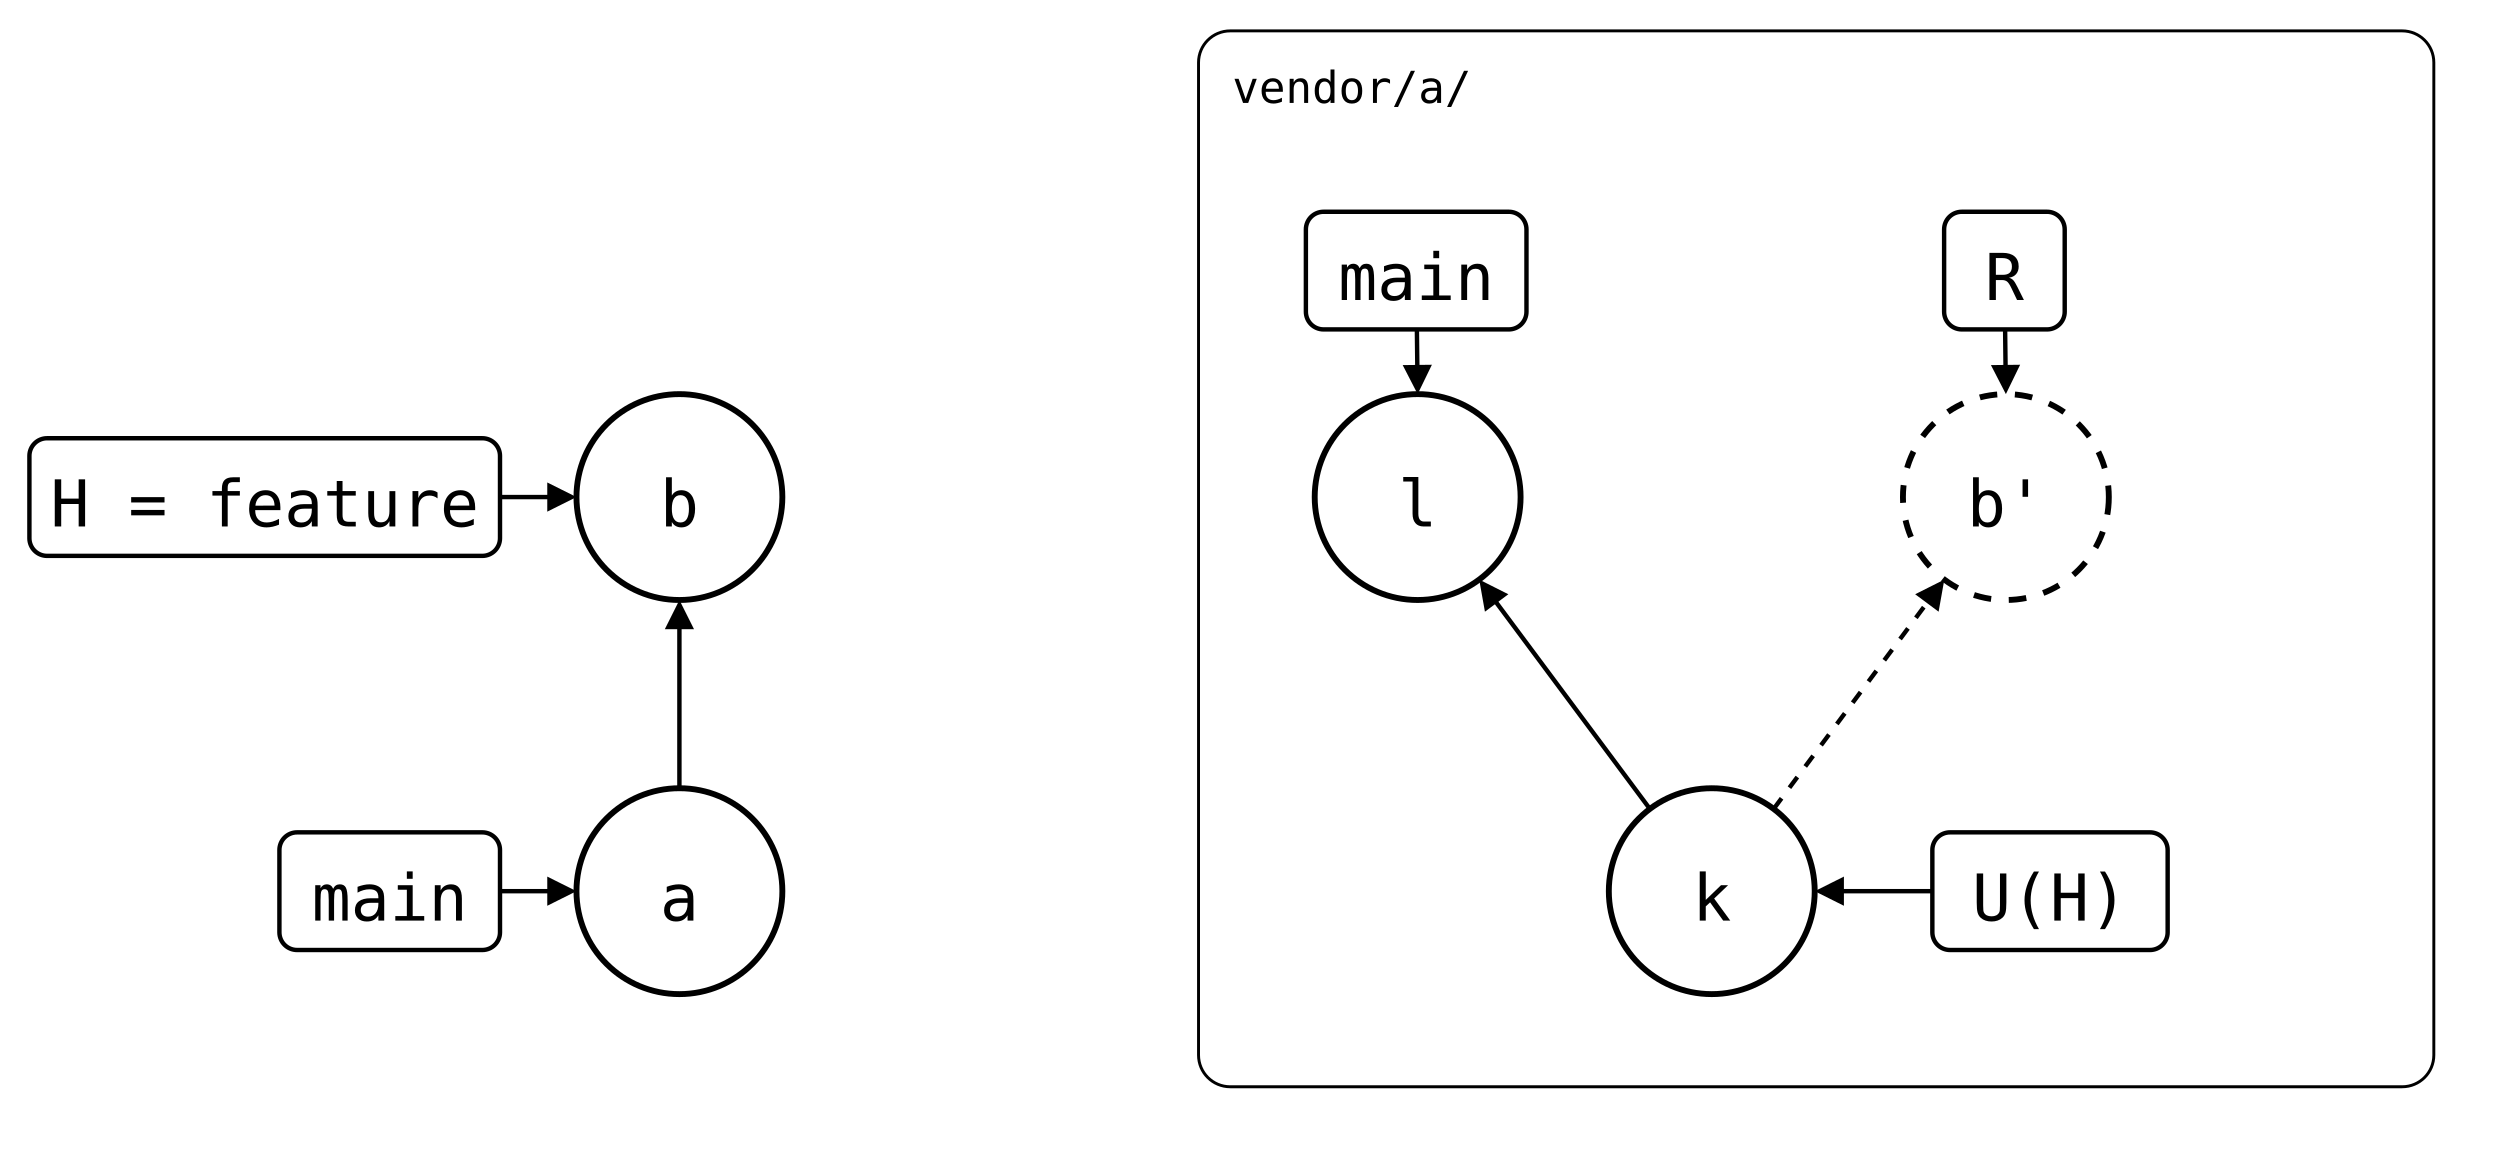
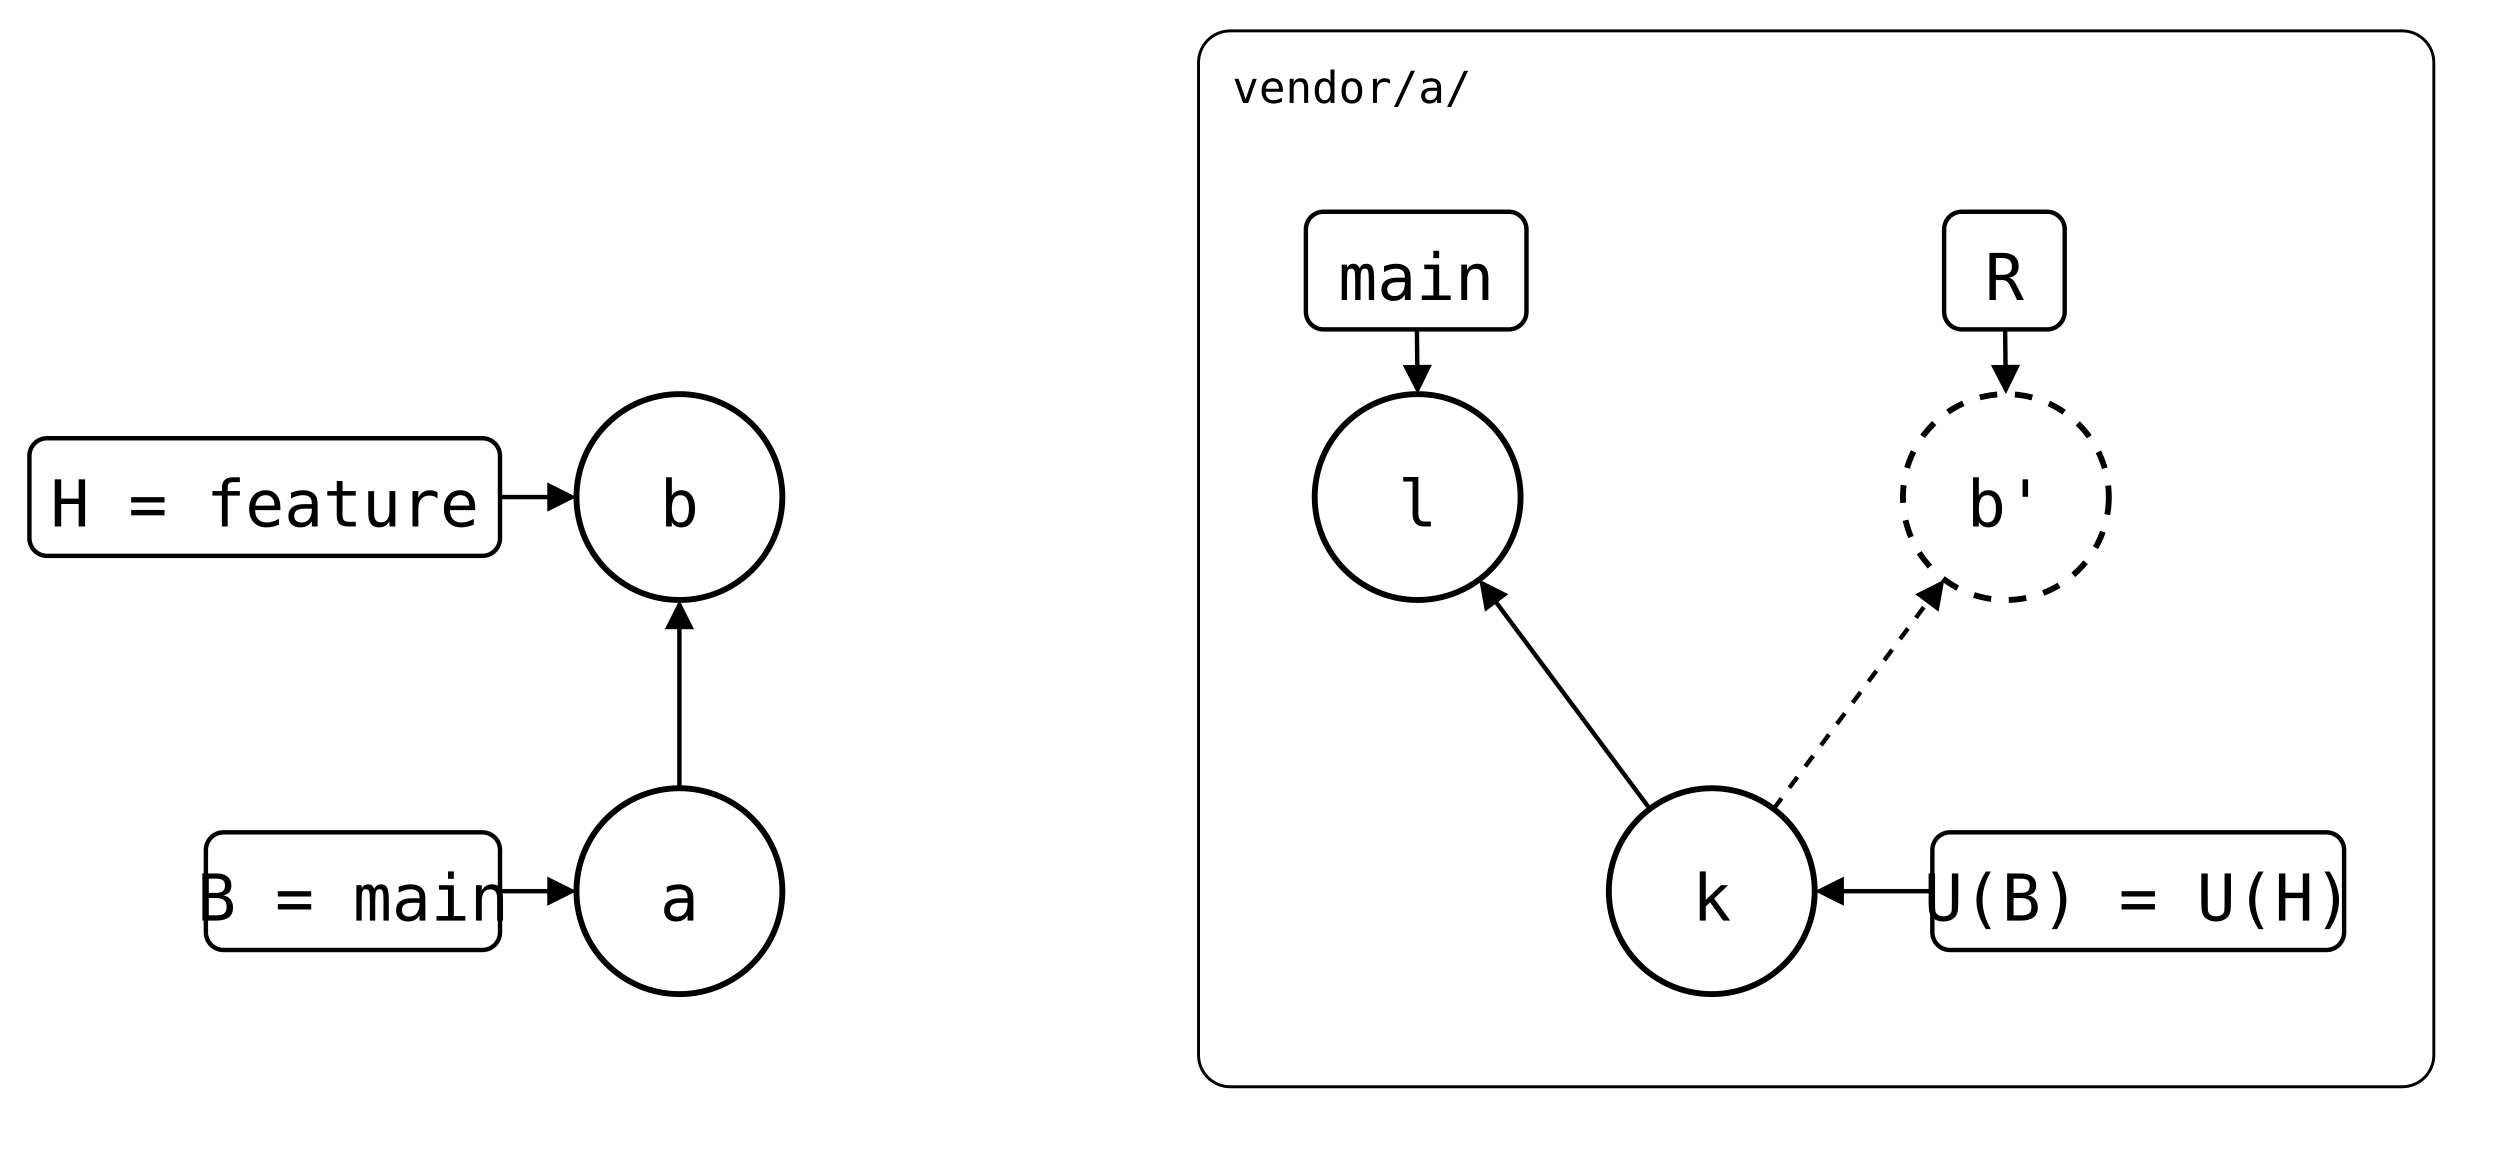
- <svg xmlns="http://www.w3.org/2000/svg" style="background: #ffffff; background-color: light-dark(#ffffff, #121212); color-scheme: light dark;" version="1.1" width="850px" height="391px" viewBox="0 0 850 391" id="ge-svg-o-QFd8Lbpfl3RxGcW0kI" content="&lt;mxfile host=&quot;Electron&quot;&gt;&#10;  &lt;diagram name=&quot;changed-on-feature&quot; id=&quot;changed-on-feature&quot;&gt;&#10;    &lt;mxGraphModel grid=&quot;0&quot; gridSize=&quot;10&quot; guides=&quot;1&quot; tooltips=&quot;1&quot; connect=&quot;1&quot; arrows=&quot;1&quot; fold=&quot;0&quot; page=&quot;0&quot; pageScale=&quot;1&quot; pageWidth=&quot;850&quot; pageHeight=&quot;1100&quot; background=&quot;#ffffff&quot; math=&quot;0&quot; shadow=&quot;0&quot;&gt;&#10;      &lt;root&gt;&#10;        &lt;mxCell id=&quot;0&quot; /&gt;&#10;        &lt;mxCell id=&quot;1&quot; parent=&quot;0&quot; /&gt;&#10;        &lt;mxCell id=&quot;lane&quot; parent=&quot;1&quot; style=&quot;rounded=1;arcSize=3;fillColor=none;strokeWidth=1;fontSize=15;verticalAlign=top;align=left;spacingLeft=10;spacingTop=4;fontFamily=Roboto Mono,monospace;&quot; value=&quot;vendor/a/&quot; vertex=&quot;1&quot;&gt;&#10;          &lt;mxGeometry height=&quot;359&quot; width=&quot;420&quot; x=&quot;440&quot; as=&quot;geometry&quot; /&gt;&#10;        &lt;/mxCell&gt;&#10;        &lt;mxCell id=&quot;a&quot; parent=&quot;1&quot; style=&quot;ellipse;aspect=fixed;strokeWidth=2;fontSize=22;fontFamily=Roboto Mono,monospace;&quot; value=&quot;a&quot; vertex=&quot;1&quot;&gt;&#10;          &lt;mxGeometry height=&quot;70&quot; width=&quot;70&quot; x=&quot;229&quot; y=&quot;258&quot; as=&quot;geometry&quot; /&gt;&#10;        &lt;/mxCell&gt;&#10;        &lt;mxCell id=&quot;k&quot; parent=&quot;1&quot; style=&quot;ellipse;aspect=fixed;strokeWidth=2;fontSize=22;fontFamily=Roboto Mono,monospace;&quot; value=&quot;k&quot; vertex=&quot;1&quot;&gt;&#10;          &lt;mxGeometry height=&quot;70&quot; width=&quot;70&quot; x=&quot;580&quot; y=&quot;258&quot; as=&quot;geometry&quot; /&gt;&#10;        &lt;/mxCell&gt;&#10;        &lt;mxCell id=&quot;l&quot; parent=&quot;1&quot; style=&quot;ellipse;aspect=fixed;strokeWidth=2;fontSize=22;fontFamily=Roboto Mono,monospace;&quot; value=&quot;l&quot; vertex=&quot;1&quot;&gt;&#10;          &lt;mxGeometry height=&quot;70&quot; width=&quot;70&quot; x=&quot;480&quot; y=&quot;124&quot; as=&quot;geometry&quot; /&gt;&#10;        &lt;/mxCell&gt;&#10;        &lt;mxCell id=&quot;ekl&quot; edge=&quot;1&quot; parent=&quot;1&quot; source=&quot;k&quot; style=&quot;endArrow=block;endFill=1;html=1;strokeWidth=1.5;rounded=0;&quot; target=&quot;l&quot;&gt;&#10;          &lt;mxGeometry relative=&quot;1&quot; as=&quot;geometry&quot; /&gt;&#10;        &lt;/mxCell&gt;&#10;        &lt;mxCell id=&quot;boxu&quot; parent=&quot;1&quot; style=&quot;rounded=1;strokeWidth=1.5;fontSize=22;fontFamily=Roboto Mono,monospace;&quot; value=&quot;U(H)&quot; vertex=&quot;1&quot;&gt;&#10;          &lt;mxGeometry height=&quot;40&quot; width=&quot;80&quot; x=&quot;690&quot; y=&quot;273&quot; as=&quot;geometry&quot; /&gt;&#10;        &lt;/mxCell&gt;&#10;        &lt;mxCell id=&quot;eu&quot; edge=&quot;1&quot; parent=&quot;1&quot; source=&quot;boxu&quot; style=&quot;endArrow=block;endFill=1;html=1;strokeWidth=1.5;rounded=0;&quot; target=&quot;k&quot;&gt;&#10;          &lt;mxGeometry relative=&quot;1&quot; as=&quot;geometry&quot; /&gt;&#10;        &lt;/mxCell&gt;&#10;        &lt;mxCell id=&quot;boxl&quot; parent=&quot;1&quot; style=&quot;rounded=1;strokeWidth=1.5;fontSize=22;fontFamily=Roboto Mono,monospace;&quot; value=&quot;main&quot; vertex=&quot;1&quot;&gt;&#10;          &lt;mxGeometry height=&quot;40&quot; width=&quot;75&quot; x=&quot;477&quot; y=&quot;62&quot; as=&quot;geometry&quot; /&gt;&#10;        &lt;/mxCell&gt;&#10;        &lt;mxCell id=&quot;el&quot; edge=&quot;1&quot; parent=&quot;1&quot; source=&quot;boxl&quot; style=&quot;endArrow=block;endFill=1;html=1;strokeWidth=1.5;rounded=0;&quot; target=&quot;l&quot;&gt;&#10;          &lt;mxGeometry relative=&quot;1&quot; as=&quot;geometry&quot; /&gt;&#10;        &lt;/mxCell&gt;&#10;        &lt;mxCell id=&quot;b&quot; parent=&quot;1&quot; style=&quot;ellipse;aspect=fixed;strokeWidth=2;fontSize=22;fontFamily=Roboto Mono,monospace;&quot; value=&quot;b&quot; vertex=&quot;1&quot;&gt;&#10;          &lt;mxGeometry height=&quot;70&quot; width=&quot;70&quot; x=&quot;229&quot; y=&quot;124&quot; as=&quot;geometry&quot; /&gt;&#10;        &lt;/mxCell&gt;&#10;        &lt;mxCell id=&quot;eab&quot; edge=&quot;1&quot; parent=&quot;1&quot; source=&quot;a&quot; style=&quot;endArrow=block;endFill=1;html=1;strokeWidth=1.5;rounded=0;&quot; target=&quot;b&quot;&gt;&#10;          &lt;mxGeometry relative=&quot;1&quot; as=&quot;geometry&quot; /&gt;&#10;        &lt;/mxCell&gt;&#10;        &lt;mxCell id=&quot;boxf&quot; parent=&quot;1&quot; style=&quot;rounded=1;strokeWidth=1.5;fontSize=22;fontFamily=Roboto Mono,monospace;&quot; value=&quot;H = feature&quot; vertex=&quot;1&quot;&gt;&#10;          &lt;mxGeometry height=&quot;40&quot; width=&quot;160&quot; x=&quot;43&quot; y=&quot;139&quot; as=&quot;geometry&quot; /&gt;&#10;        &lt;/mxCell&gt;&#10;        &lt;mxCell id=&quot;ef&quot; edge=&quot;1&quot; parent=&quot;1&quot; source=&quot;boxf&quot; style=&quot;endArrow=block;endFill=1;html=1;strokeWidth=1.5;rounded=0;&quot; target=&quot;b&quot;&gt;&#10;          &lt;mxGeometry relative=&quot;1&quot; as=&quot;geometry&quot; /&gt;&#10;        &lt;/mxCell&gt;&#10;        &lt;mxCell id=&quot;boxm&quot; parent=&quot;1&quot; style=&quot;rounded=1;strokeWidth=1.5;fontSize=22;fontFamily=Roboto Mono,monospace;&quot; value=&quot;main&quot; vertex=&quot;1&quot;&gt;&#10;          &lt;mxGeometry height=&quot;40&quot; width=&quot;75&quot; x=&quot;128&quot; y=&quot;273&quot; as=&quot;geometry&quot; /&gt;&#10;        &lt;/mxCell&gt;&#10;        &lt;mxCell id=&quot;em&quot; edge=&quot;1&quot; parent=&quot;1&quot; source=&quot;boxm&quot; style=&quot;endArrow=block;endFill=1;html=1;strokeWidth=1.5;rounded=0;&quot; target=&quot;a&quot;&gt;&#10;          &lt;mxGeometry relative=&quot;1&quot; as=&quot;geometry&quot; /&gt;&#10;        &lt;/mxCell&gt;&#10;        &lt;mxCell id=&quot;b_&quot; parent=&quot;1&quot; style=&quot;ellipse;aspect=fixed;strokeWidth=2;fontSize=22;fontFamily=Roboto Mono,monospace;dashed=1;&quot; value=&quot;b&amp;#39;&quot; vertex=&quot;1&quot;&gt;&#10;          &lt;mxGeometry height=&quot;70&quot; width=&quot;70&quot; x=&quot;680&quot; y=&quot;124&quot; as=&quot;geometry&quot; /&gt;&#10;        &lt;/mxCell&gt;&#10;        &lt;mxCell id=&quot;ekb&quot; edge=&quot;1&quot; parent=&quot;1&quot; source=&quot;k&quot; style=&quot;endArrow=block;endFill=1;html=1;strokeWidth=1.5;rounded=0;dashed=1;&quot; target=&quot;b_&quot;&gt;&#10;          &lt;mxGeometry relative=&quot;1&quot; as=&quot;geometry&quot; /&gt;&#10;        &lt;/mxCell&gt;&#10;        &lt;mxCell id=&quot;boxr&quot; parent=&quot;1&quot; style=&quot;rounded=1;strokeWidth=1.5;fontSize=22;fontFamily=Roboto Mono,monospace;&quot; value=&quot;R&quot; vertex=&quot;1&quot;&gt;&#10;          &lt;mxGeometry height=&quot;40&quot; width=&quot;41&quot; x=&quot;694&quot; y=&quot;62&quot; as=&quot;geometry&quot; /&gt;&#10;        &lt;/mxCell&gt;&#10;        &lt;mxCell id=&quot;er&quot; edge=&quot;1&quot; parent=&quot;1&quot; source=&quot;boxr&quot; style=&quot;endArrow=block;endFill=1;html=1;strokeWidth=1.5;rounded=0;&quot; target=&quot;b_&quot;&gt;&#10;          &lt;mxGeometry relative=&quot;1&quot; as=&quot;geometry&quot; /&gt;&#10;        &lt;/mxCell&gt;&#10;      &lt;/root&gt;&#10;    &lt;/mxGraphModel&gt;&#10;  &lt;/diagram&gt;&#10;&lt;/mxfile&gt;&#10;">
-   <style type="text/css">@supports (color: light-dark(#000, #fff)) { #ge-svg-o-QFd8Lbpfl3RxGcW0kI { --ge-adaptive-bg: light-dark(#ffffff, var(--ge-dark-color, #121212)); } }</style>
+ <svg xmlns="http://www.w3.org/2000/svg" style="background: #ffffff; background-color: light-dark(#ffffff, #121212); color-scheme: light dark;" version="1.1" width="850px" height="391px" viewBox="0 0 850 391" id="ge-svg-8UU1AirRb846aKbOlnHJ" content="&lt;mxfile host=&quot;Electron&quot;&gt;&#10;  &lt;diagram name=&quot;changed-on-feature&quot; id=&quot;changed-on-feature&quot;&gt;&#10;    &lt;mxGraphModel grid=&quot;0&quot; gridSize=&quot;10&quot; guides=&quot;1&quot; tooltips=&quot;1&quot; connect=&quot;1&quot; arrows=&quot;1&quot; fold=&quot;0&quot; page=&quot;0&quot; pageScale=&quot;1&quot; pageWidth=&quot;850&quot; pageHeight=&quot;1100&quot; background=&quot;#ffffff&quot; math=&quot;0&quot; shadow=&quot;0&quot;&gt;&#10;      &lt;root&gt;&#10;        &lt;mxCell id=&quot;0&quot; /&gt;&#10;        &lt;mxCell id=&quot;1&quot; parent=&quot;0&quot; /&gt;&#10;        &lt;mxCell id=&quot;lane&quot; parent=&quot;1&quot; style=&quot;rounded=1;arcSize=3;fillColor=none;strokeWidth=1;fontSize=15;verticalAlign=top;align=left;spacingLeft=10;spacingTop=4;fontFamily=Roboto Mono,monospace;&quot; value=&quot;vendor/a/&quot; vertex=&quot;1&quot;&gt;&#10;          &lt;mxGeometry height=&quot;359&quot; width=&quot;420&quot; x=&quot;440&quot; as=&quot;geometry&quot; /&gt;&#10;        &lt;/mxCell&gt;&#10;        &lt;mxCell id=&quot;a&quot; parent=&quot;1&quot; style=&quot;ellipse;aspect=fixed;strokeWidth=2;fontSize=22;fontFamily=Roboto Mono,monospace;&quot; value=&quot;a&quot; vertex=&quot;1&quot;&gt;&#10;          &lt;mxGeometry height=&quot;70&quot; width=&quot;70&quot; x=&quot;229&quot; y=&quot;258&quot; as=&quot;geometry&quot; /&gt;&#10;        &lt;/mxCell&gt;&#10;        &lt;mxCell id=&quot;k&quot; parent=&quot;1&quot; style=&quot;ellipse;aspect=fixed;strokeWidth=2;fontSize=22;fontFamily=Roboto Mono,monospace;&quot; value=&quot;k&quot; vertex=&quot;1&quot;&gt;&#10;          &lt;mxGeometry height=&quot;70&quot; width=&quot;70&quot; x=&quot;580&quot; y=&quot;258&quot; as=&quot;geometry&quot; /&gt;&#10;        &lt;/mxCell&gt;&#10;        &lt;mxCell id=&quot;l&quot; parent=&quot;1&quot; style=&quot;ellipse;aspect=fixed;strokeWidth=2;fontSize=22;fontFamily=Roboto Mono,monospace;&quot; value=&quot;l&quot; vertex=&quot;1&quot;&gt;&#10;          &lt;mxGeometry height=&quot;70&quot; width=&quot;70&quot; x=&quot;480&quot; y=&quot;124&quot; as=&quot;geometry&quot; /&gt;&#10;        &lt;/mxCell&gt;&#10;        &lt;mxCell id=&quot;ekl&quot; edge=&quot;1&quot; parent=&quot;1&quot; source=&quot;k&quot; style=&quot;endArrow=block;endFill=1;html=1;strokeWidth=1.5;rounded=0;&quot; target=&quot;l&quot;&gt;&#10;          &lt;mxGeometry relative=&quot;1&quot; as=&quot;geometry&quot; /&gt;&#10;        &lt;/mxCell&gt;&#10;        &lt;mxCell id=&quot;boxu&quot; parent=&quot;1&quot; style=&quot;rounded=1;strokeWidth=1.5;fontSize=22;fontFamily=Roboto Mono,monospace;&quot; value=&quot;U(B) = U(H)&quot; vertex=&quot;1&quot;&gt;&#10;          &lt;mxGeometry height=&quot;40&quot; width=&quot;140&quot; x=&quot;690&quot; y=&quot;273&quot; as=&quot;geometry&quot; /&gt;&#10;        &lt;/mxCell&gt;&#10;        &lt;mxCell id=&quot;eu&quot; edge=&quot;1&quot; parent=&quot;1&quot; source=&quot;boxu&quot; style=&quot;endArrow=block;endFill=1;html=1;strokeWidth=1.5;rounded=0;&quot; target=&quot;k&quot;&gt;&#10;          &lt;mxGeometry relative=&quot;1&quot; as=&quot;geometry&quot; /&gt;&#10;        &lt;/mxCell&gt;&#10;        &lt;mxCell id=&quot;boxl&quot; parent=&quot;1&quot; style=&quot;rounded=1;strokeWidth=1.5;fontSize=22;fontFamily=Roboto Mono,monospace;&quot; value=&quot;main&quot; vertex=&quot;1&quot;&gt;&#10;          &lt;mxGeometry height=&quot;40&quot; width=&quot;75&quot; x=&quot;477&quot; y=&quot;62&quot; as=&quot;geometry&quot; /&gt;&#10;        &lt;/mxCell&gt;&#10;        &lt;mxCell id=&quot;el&quot; edge=&quot;1&quot; parent=&quot;1&quot; source=&quot;boxl&quot; style=&quot;endArrow=block;endFill=1;html=1;strokeWidth=1.5;rounded=0;&quot; target=&quot;l&quot;&gt;&#10;          &lt;mxGeometry relative=&quot;1&quot; as=&quot;geometry&quot; /&gt;&#10;        &lt;/mxCell&gt;&#10;        &lt;mxCell id=&quot;b&quot; parent=&quot;1&quot; style=&quot;ellipse;aspect=fixed;strokeWidth=2;fontSize=22;fontFamily=Roboto Mono,monospace;&quot; value=&quot;b&quot; vertex=&quot;1&quot;&gt;&#10;          &lt;mxGeometry height=&quot;70&quot; width=&quot;70&quot; x=&quot;229&quot; y=&quot;124&quot; as=&quot;geometry&quot; /&gt;&#10;        &lt;/mxCell&gt;&#10;        &lt;mxCell id=&quot;eab&quot; edge=&quot;1&quot; parent=&quot;1&quot; source=&quot;a&quot; style=&quot;endArrow=block;endFill=1;html=1;strokeWidth=1.5;rounded=0;&quot; target=&quot;b&quot;&gt;&#10;          &lt;mxGeometry relative=&quot;1&quot; as=&quot;geometry&quot; /&gt;&#10;        &lt;/mxCell&gt;&#10;        &lt;mxCell id=&quot;boxf&quot; parent=&quot;1&quot; style=&quot;rounded=1;strokeWidth=1.5;fontSize=22;fontFamily=Roboto Mono,monospace;&quot; value=&quot;H = feature&quot; vertex=&quot;1&quot;&gt;&#10;          &lt;mxGeometry height=&quot;40&quot; width=&quot;160&quot; x=&quot;43&quot; y=&quot;139&quot; as=&quot;geometry&quot; /&gt;&#10;        &lt;/mxCell&gt;&#10;        &lt;mxCell id=&quot;ef&quot; edge=&quot;1&quot; parent=&quot;1&quot; source=&quot;boxf&quot; style=&quot;endArrow=block;endFill=1;html=1;strokeWidth=1.5;rounded=0;&quot; target=&quot;b&quot;&gt;&#10;          &lt;mxGeometry relative=&quot;1&quot; as=&quot;geometry&quot; /&gt;&#10;        &lt;/mxCell&gt;&#10;        &lt;mxCell id=&quot;boxm&quot; parent=&quot;1&quot; style=&quot;rounded=1;strokeWidth=1.5;fontSize=22;fontFamily=Roboto Mono,monospace;&quot; value=&quot;B = main&quot; vertex=&quot;1&quot;&gt;&#10;          &lt;mxGeometry height=&quot;40&quot; width=&quot;100&quot; x=&quot;103&quot; y=&quot;273&quot; as=&quot;geometry&quot; /&gt;&#10;        &lt;/mxCell&gt;&#10;        &lt;mxCell id=&quot;em&quot; edge=&quot;1&quot; parent=&quot;1&quot; source=&quot;boxm&quot; style=&quot;endArrow=block;endFill=1;html=1;strokeWidth=1.5;rounded=0;&quot; target=&quot;a&quot;&gt;&#10;          &lt;mxGeometry relative=&quot;1&quot; as=&quot;geometry&quot; /&gt;&#10;        &lt;/mxCell&gt;&#10;        &lt;mxCell id=&quot;b_&quot; parent=&quot;1&quot; style=&quot;ellipse;aspect=fixed;strokeWidth=2;fontSize=22;fontFamily=Roboto Mono,monospace;dashed=1;&quot; value=&quot;b&amp;#39;&quot; vertex=&quot;1&quot;&gt;&#10;          &lt;mxGeometry height=&quot;70&quot; width=&quot;70&quot; x=&quot;680&quot; y=&quot;124&quot; as=&quot;geometry&quot; /&gt;&#10;        &lt;/mxCell&gt;&#10;        &lt;mxCell id=&quot;ekb&quot; edge=&quot;1&quot; parent=&quot;1&quot; source=&quot;k&quot; style=&quot;endArrow=block;endFill=1;html=1;strokeWidth=1.5;rounded=0;dashed=1;&quot; target=&quot;b_&quot;&gt;&#10;          &lt;mxGeometry relative=&quot;1&quot; as=&quot;geometry&quot; /&gt;&#10;        &lt;/mxCell&gt;&#10;        &lt;mxCell id=&quot;boxr&quot; parent=&quot;1&quot; style=&quot;rounded=1;strokeWidth=1.5;fontSize=22;fontFamily=Roboto Mono,monospace;&quot; value=&quot;R&quot; vertex=&quot;1&quot;&gt;&#10;          &lt;mxGeometry height=&quot;40&quot; width=&quot;41&quot; x=&quot;694&quot; y=&quot;62&quot; as=&quot;geometry&quot; /&gt;&#10;        &lt;/mxCell&gt;&#10;        &lt;mxCell id=&quot;er&quot; edge=&quot;1&quot; parent=&quot;1&quot; source=&quot;boxr&quot; style=&quot;endArrow=block;endFill=1;html=1;strokeWidth=1.5;rounded=0;&quot; target=&quot;b_&quot;&gt;&#10;          &lt;mxGeometry relative=&quot;1&quot; as=&quot;geometry&quot; /&gt;&#10;        &lt;/mxCell&gt;&#10;      &lt;/root&gt;&#10;    &lt;/mxGraphModel&gt;&#10;  &lt;/diagram&gt;&#10;&lt;/mxfile&gt;&#10;">
+   <style type="text/css">@supports (color: light-dark(#000, #fff)) { #ge-svg-8UU1AirRb846aKbOlnHJ { --ge-adaptive-bg: light-dark(#ffffff, var(--ge-dark-color, #121212)); } }</style>
  <defs />
  <rect fill="#ffffff" width="100%" height="100%" x="0" y="0" style="fill: light-dark(rgb(255, 255, 255), rgb(18, 18, 18));" />
  <g>
    <g data-cell-id="0">
      <g data-cell-id="1">
        <g data-cell-id="lane">
          <g transform="translate(0.5,0.5)">
            <rect x="407" y="10" width="420" height="359" rx="10.77" ry="10.77" fill="none" stroke="#000000" pointer-events="all" style="stroke: light-dark(rgb(0, 0, 0), rgb(255, 255, 255));" />
          </g>
          <g>
            <g fill="#000000" font-family="'Roboto Mono', monospace" text-anchor="start" font-size="15px" style="fill: light-dark(rgb(0, 0, 0), rgb(255, 255, 255));">
              <text x="419" y="35">vendor/a/</text>
            </g>
          </g>
        </g>
        <g data-cell-id="a">
          <g>
            <ellipse cx="231" cy="303" rx="35" ry="35" fill="#ffffff" stroke="#000000" stroke-width="2" pointer-events="all" style="fill: var(--ge-adaptive-bg, #ffffff); stroke: light-dark(rgb(0, 0, 0), rgb(255, 255, 255));" />
          </g>
          <g>
            <g fill="#000000" font-family="'Roboto Mono', monospace" text-anchor="middle" font-size="22px" style="fill: light-dark(rgb(0, 0, 0), rgb(255, 255, 255));">
              <text x="231" y="313">a</text>
            </g>
          </g>
        </g>
        <g data-cell-id="k">
          <g>
            <ellipse cx="582" cy="303" rx="35" ry="35" fill="#ffffff" stroke="#000000" stroke-width="2" pointer-events="all" style="fill: var(--ge-adaptive-bg, #ffffff); stroke: light-dark(rgb(0, 0, 0), rgb(255, 255, 255));" />
          </g>
          <g>
            <g fill="#000000" font-family="'Roboto Mono', monospace" text-anchor="middle" font-size="22px" style="fill: light-dark(rgb(0, 0, 0), rgb(255, 255, 255));">
              <text x="582" y="313">k</text>
            </g>
          </g>
        </g>
        <g data-cell-id="l">
          <g>
            <ellipse cx="482" cy="169" rx="35" ry="35" fill="#ffffff" stroke="#000000" stroke-width="2" pointer-events="all" style="fill: var(--ge-adaptive-bg, #ffffff); stroke: light-dark(rgb(0, 0, 0), rgb(255, 255, 255));" />
          </g>
          <g>
            <g fill="#000000" font-family="'Roboto Mono', monospace" text-anchor="middle" font-size="22px" style="fill: light-dark(rgb(0, 0, 0), rgb(255, 255, 255));">
              <text x="482" y="179">l</text>
            </g>
          </g>
        </g>
        <g data-cell-id="ekl">
          <g>
            <path d="M 560.96 275.03 L 508.41 204.41" fill="none" stroke="#000000" stroke-width="1.5" stroke-miterlimit="10" pointer-events="stroke" style="stroke: light-dark(rgb(0, 0, 0), rgb(255, 255, 255));" />
            <path d="M 503.93 198.4 L 511.42 202.17 L 505.4 206.65 Z" fill="#000000" stroke="#000000" stroke-width="1.5" stroke-miterlimit="10" pointer-events="all" style="fill: light-dark(rgb(0, 0, 0), rgb(255, 255, 255)); stroke: light-dark(rgb(0, 0, 0), rgb(255, 255, 255));" />
          </g>
        </g>
        <g data-cell-id="boxu">
          <g>
-             <rect x="657" y="283" width="80" height="40" rx="6" ry="6" fill="#ffffff" stroke="#000000" stroke-width="1.5" pointer-events="all" style="fill: var(--ge-adaptive-bg, #ffffff); stroke: light-dark(rgb(0, 0, 0), rgb(255, 255, 255));" />
+             <rect x="657" y="283" width="140" height="40" rx="6" ry="6" fill="#ffffff" stroke="#000000" stroke-width="1.5" pointer-events="all" style="fill: var(--ge-adaptive-bg, #ffffff); stroke: light-dark(rgb(0, 0, 0), rgb(255, 255, 255));" />
          </g>
          <g>
            <g fill="#000000" font-family="'Roboto Mono', monospace" text-anchor="middle" font-size="22px" style="fill: light-dark(rgb(0, 0, 0), rgb(255, 255, 255));">
-               <text x="697" y="313">U(H)</text>
+               <text x="727" y="313">U(B) = U(H)</text>
            </g>
          </g>
        </g>
        <g data-cell-id="eu">
          <g>
            <path d="M 657 303 L 626.18 303" fill="none" stroke="#000000" stroke-width="1.5" stroke-miterlimit="10" pointer-events="stroke" style="stroke: light-dark(rgb(0, 0, 0), rgb(255, 255, 255));" />
            <path d="M 618.68 303 L 626.18 299.25 L 626.18 306.75 Z" fill="#000000" stroke="#000000" stroke-width="1.5" stroke-miterlimit="10" pointer-events="all" style="fill: light-dark(rgb(0, 0, 0), rgb(255, 255, 255)); stroke: light-dark(rgb(0, 0, 0), rgb(255, 255, 255));" />
          </g>
        </g>
        <g data-cell-id="boxl">
          <g>
            <rect x="444" y="72" width="75" height="40" rx="6" ry="6" fill="#ffffff" stroke="#000000" stroke-width="1.5" pointer-events="all" style="fill: var(--ge-adaptive-bg, #ffffff); stroke: light-dark(rgb(0, 0, 0), rgb(255, 255, 255));" />
          </g>
          <g>
            <g fill="#000000" font-family="'Roboto Mono', monospace" text-anchor="middle" font-size="22px" style="fill: light-dark(rgb(0, 0, 0), rgb(255, 255, 255));">
              <text x="481.5" y="102">main</text>
            </g>
          </g>
        </g>
        <g data-cell-id="el">
          <g>
            <path d="M 481.74 112 L 481.89 124.82" fill="none" stroke="#000000" stroke-width="1.5" stroke-miterlimit="10" pointer-events="stroke" style="stroke: light-dark(rgb(0, 0, 0), rgb(255, 255, 255));" />
            <path d="M 481.98 132.32 L 478.14 124.87 L 485.64 124.78 Z" fill="#000000" stroke="#000000" stroke-width="1.5" stroke-miterlimit="10" pointer-events="all" style="fill: light-dark(rgb(0, 0, 0), rgb(255, 255, 255)); stroke: light-dark(rgb(0, 0, 0), rgb(255, 255, 255));" />
          </g>
        </g>
        <g data-cell-id="b">
          <g>
            <ellipse cx="231" cy="169" rx="35" ry="35" fill="#ffffff" stroke="#000000" stroke-width="2" pointer-events="all" style="fill: var(--ge-adaptive-bg, #ffffff); stroke: light-dark(rgb(0, 0, 0), rgb(255, 255, 255));" />
          </g>
          <g>
            <g fill="#000000" font-family="'Roboto Mono', monospace" text-anchor="middle" font-size="22px" style="fill: light-dark(rgb(0, 0, 0), rgb(255, 255, 255));">
              <text x="231" y="179">b</text>
            </g>
          </g>
        </g>
        <g data-cell-id="eab">
          <g>
            <path d="M 231 268 L 231 213.18" fill="none" stroke="#000000" stroke-width="1.5" stroke-miterlimit="10" pointer-events="stroke" style="stroke: light-dark(rgb(0, 0, 0), rgb(255, 255, 255));" />
            <path d="M 231 205.68 L 234.75 213.18 L 227.25 213.18 Z" fill="#000000" stroke="#000000" stroke-width="1.5" stroke-miterlimit="10" pointer-events="all" style="fill: light-dark(rgb(0, 0, 0), rgb(255, 255, 255)); stroke: light-dark(rgb(0, 0, 0), rgb(255, 255, 255));" />
          </g>
        </g>
        <g data-cell-id="boxf">
          <g>
            <rect x="10" y="149" width="160" height="40" rx="6" ry="6" fill="#ffffff" stroke="#000000" stroke-width="1.5" pointer-events="all" style="fill: var(--ge-adaptive-bg, #ffffff); stroke: light-dark(rgb(0, 0, 0), rgb(255, 255, 255));" />
          </g>
          <g>
            <g fill="#000000" font-family="'Roboto Mono', monospace" text-anchor="middle" font-size="22px" style="fill: light-dark(rgb(0, 0, 0), rgb(255, 255, 255));">
              <text x="90" y="179">H = feature</text>
            </g>
          </g>
        </g>
        <g data-cell-id="ef">
          <g>
            <path d="M 170 169 L 186.82 169" fill="none" stroke="#000000" stroke-width="1.5" stroke-miterlimit="10" pointer-events="stroke" style="stroke: light-dark(rgb(0, 0, 0), rgb(255, 255, 255));" />
            <path d="M 194.32 169 L 186.82 172.75 L 186.82 165.25 Z" fill="#000000" stroke="#000000" stroke-width="1.5" stroke-miterlimit="10" pointer-events="all" style="fill: light-dark(rgb(0, 0, 0), rgb(255, 255, 255)); stroke: light-dark(rgb(0, 0, 0), rgb(255, 255, 255));" />
          </g>
        </g>
        <g data-cell-id="boxm">
          <g>
-             <rect x="95" y="283" width="75" height="40" rx="6" ry="6" fill="#ffffff" stroke="#000000" stroke-width="1.5" pointer-events="all" style="fill: var(--ge-adaptive-bg, #ffffff); stroke: light-dark(rgb(0, 0, 0), rgb(255, 255, 255));" />
+             <rect x="70" y="283" width="100" height="40" rx="6" ry="6" fill="#ffffff" stroke="#000000" stroke-width="1.5" pointer-events="all" style="fill: var(--ge-adaptive-bg, #ffffff); stroke: light-dark(rgb(0, 0, 0), rgb(255, 255, 255));" />
          </g>
          <g>
            <g fill="#000000" font-family="'Roboto Mono', monospace" text-anchor="middle" font-size="22px" style="fill: light-dark(rgb(0, 0, 0), rgb(255, 255, 255));">
-               <text x="132.5" y="313">main</text>
+               <text x="120" y="313">B = main</text>
            </g>
          </g>
        </g>
        <g data-cell-id="em">
          <g>
            <path d="M 170 303 L 186.82 303" fill="none" stroke="#000000" stroke-width="1.5" stroke-miterlimit="10" pointer-events="stroke" style="stroke: light-dark(rgb(0, 0, 0), rgb(255, 255, 255));" />
            <path d="M 194.32 303 L 186.82 306.75 L 186.82 299.25 Z" fill="#000000" stroke="#000000" stroke-width="1.5" stroke-miterlimit="10" pointer-events="all" style="fill: light-dark(rgb(0, 0, 0), rgb(255, 255, 255)); stroke: light-dark(rgb(0, 0, 0), rgb(255, 255, 255));" />
          </g>
        </g>
        <g data-cell-id="b_">
          <g>
            <ellipse cx="682" cy="169" rx="35" ry="35" fill="#ffffff" stroke="#000000" stroke-width="2" stroke-dasharray="6 6" pointer-events="all" style="fill: var(--ge-adaptive-bg, #ffffff); stroke: light-dark(rgb(0, 0, 0), rgb(255, 255, 255));" />
          </g>
          <g>
            <g fill="#000000" font-family="'Roboto Mono', monospace" text-anchor="middle" font-size="22px" style="fill: light-dark(rgb(0, 0, 0), rgb(255, 255, 255));">
              <text x="682" y="179">b'</text>
            </g>
          </g>
        </g>
        <g data-cell-id="ekb">
          <g>
            <path d="M 603.04 275.03 L 655.59 204.41" fill="none" stroke="#000000" stroke-width="1.5" stroke-miterlimit="10" stroke-dasharray="4.5 4.5" pointer-events="stroke" style="stroke: light-dark(rgb(0, 0, 0), rgb(255, 255, 255));" />
            <path d="M 660.07 198.4 L 658.6 206.65 L 652.58 202.17 Z" fill="#000000" stroke="#000000" stroke-width="1.5" stroke-miterlimit="10" pointer-events="all" style="fill: light-dark(rgb(0, 0, 0), rgb(255, 255, 255)); stroke: light-dark(rgb(0, 0, 0), rgb(255, 255, 255));" />
          </g>
        </g>
        <g data-cell-id="boxr">
          <g>
            <rect x="661" y="72" width="41" height="40" rx="6" ry="6" fill="#ffffff" stroke="#000000" stroke-width="1.5" pointer-events="all" style="fill: var(--ge-adaptive-bg, #ffffff); stroke: light-dark(rgb(0, 0, 0), rgb(255, 255, 255));" />
          </g>
          <g>
            <g fill="#000000" font-family="'Roboto Mono', monospace" text-anchor="middle" font-size="22px" style="fill: light-dark(rgb(0, 0, 0), rgb(255, 255, 255));">
              <text x="681.5" y="102">R</text>
            </g>
          </g>
        </g>
        <g data-cell-id="er">
          <g>
            <path d="M 681.74 112 L 681.89 124.82" fill="none" stroke="#000000" stroke-width="1.5" stroke-miterlimit="10" pointer-events="stroke" style="stroke: light-dark(rgb(0, 0, 0), rgb(255, 255, 255));" />
            <path d="M 681.98 132.32 L 678.14 124.87 L 685.64 124.78 Z" fill="#000000" stroke="#000000" stroke-width="1.5" stroke-miterlimit="10" pointer-events="all" style="fill: light-dark(rgb(0, 0, 0), rgb(255, 255, 255)); stroke: light-dark(rgb(0, 0, 0), rgb(255, 255, 255));" />
          </g>
        </g>
      </g>
    </g>
  </g>
</svg>
